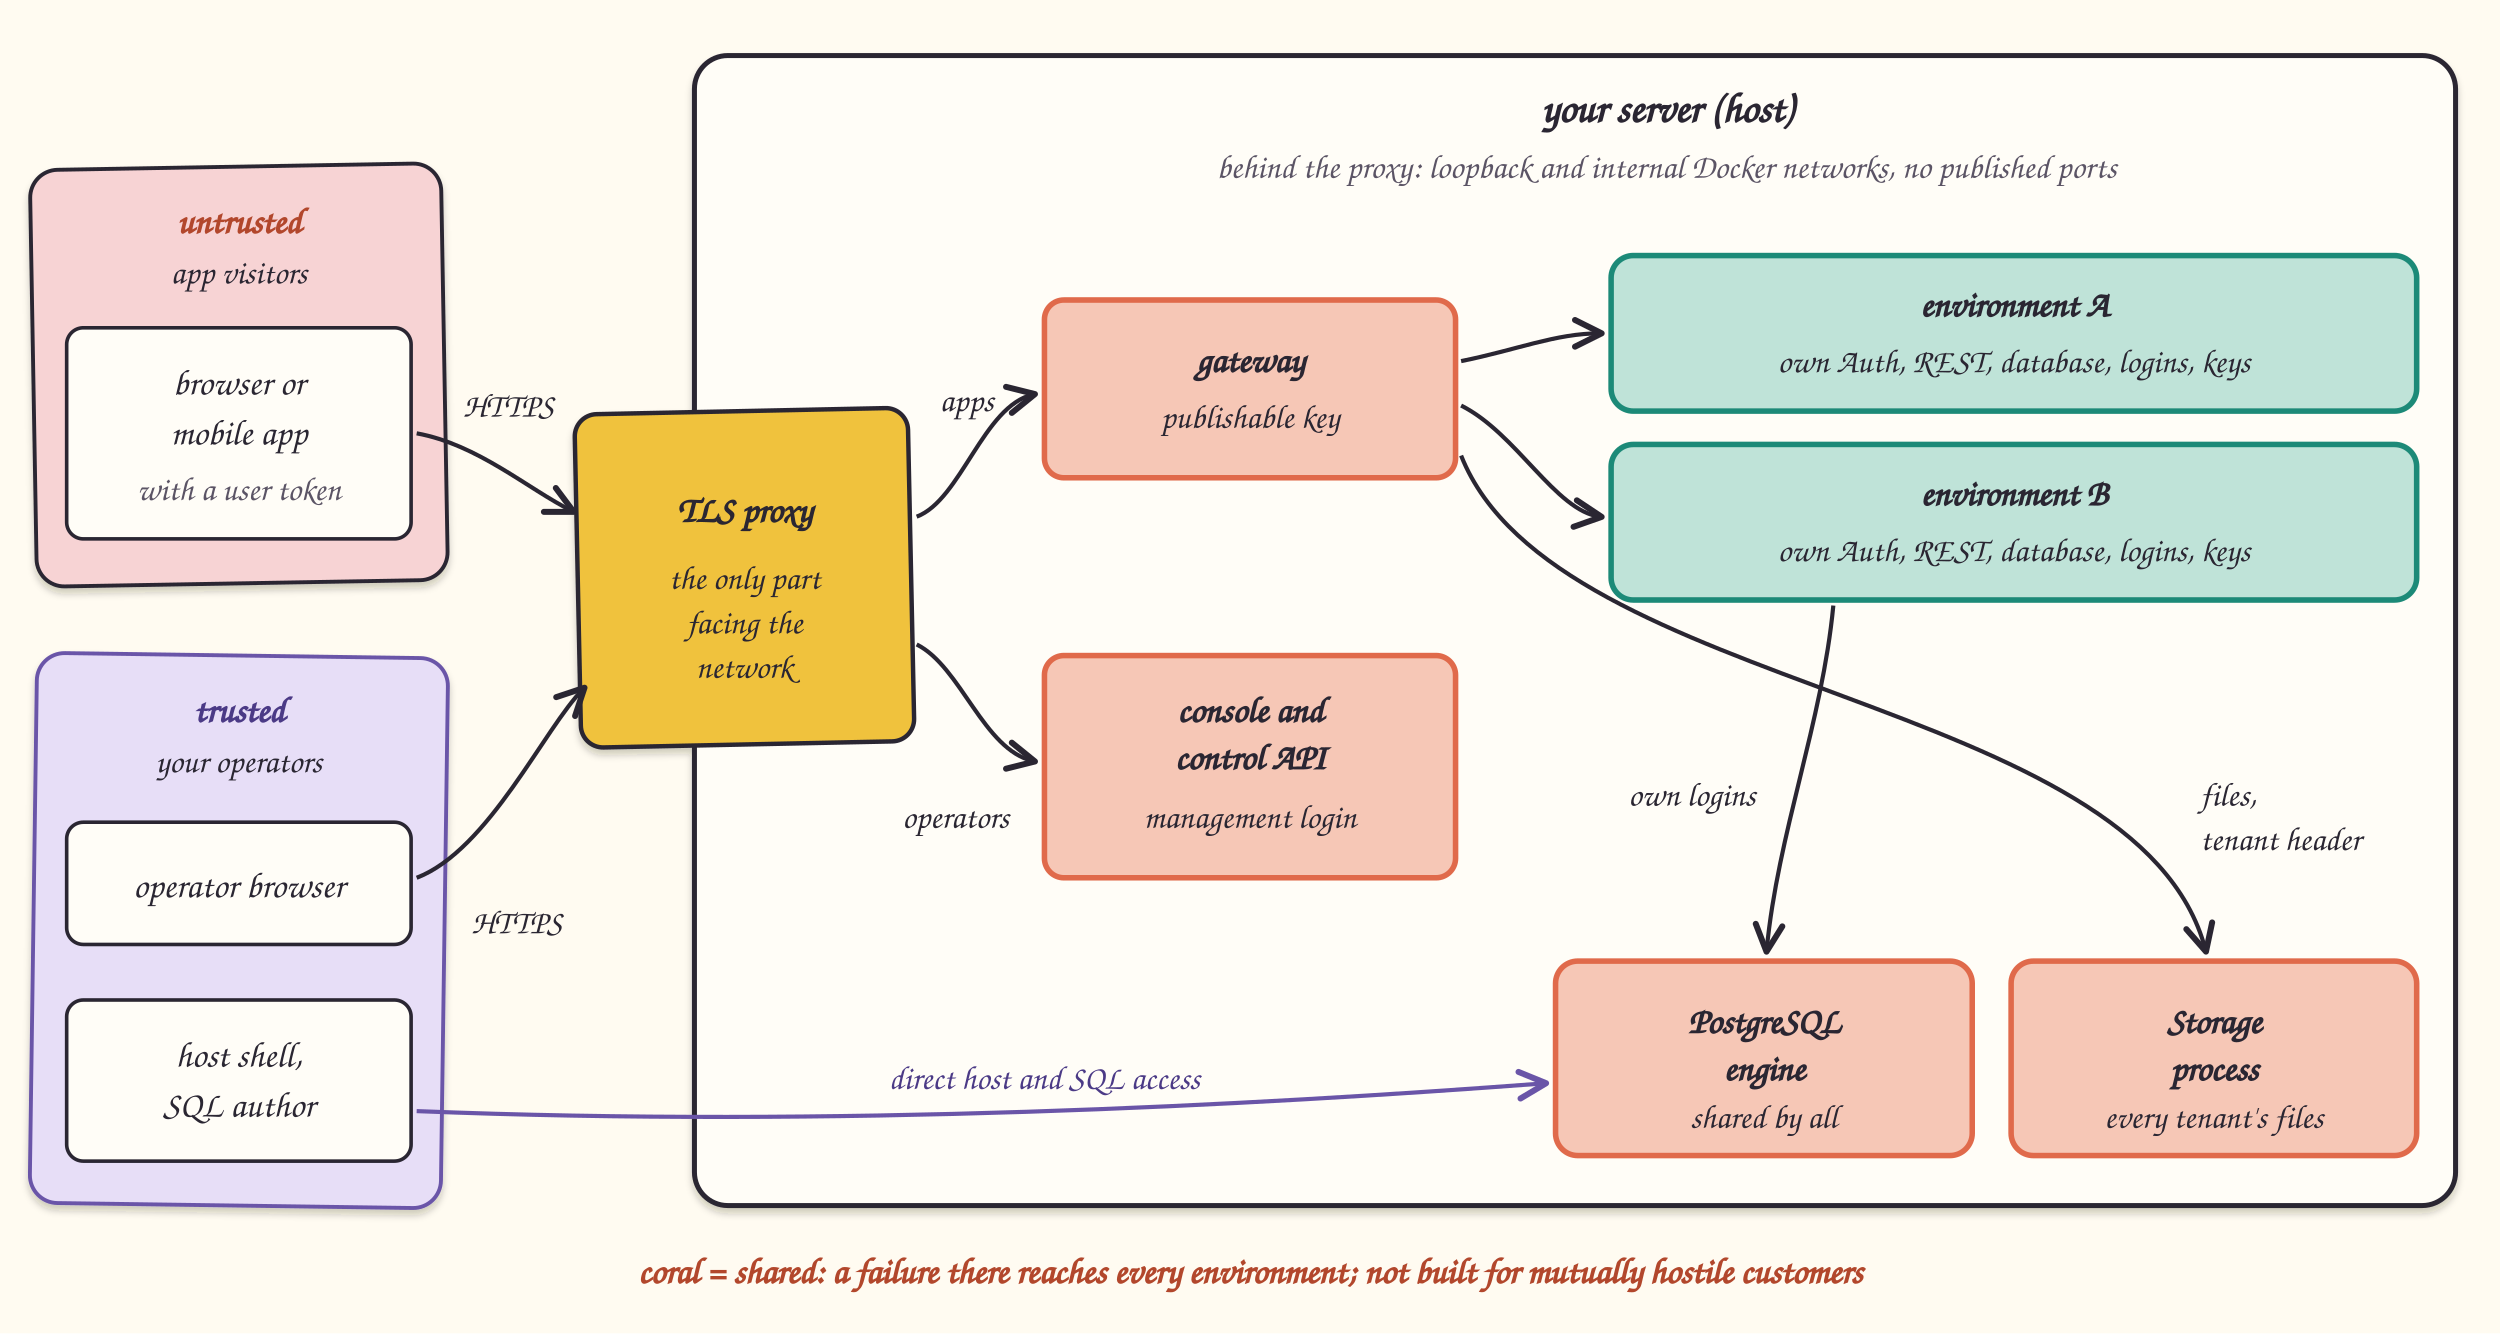
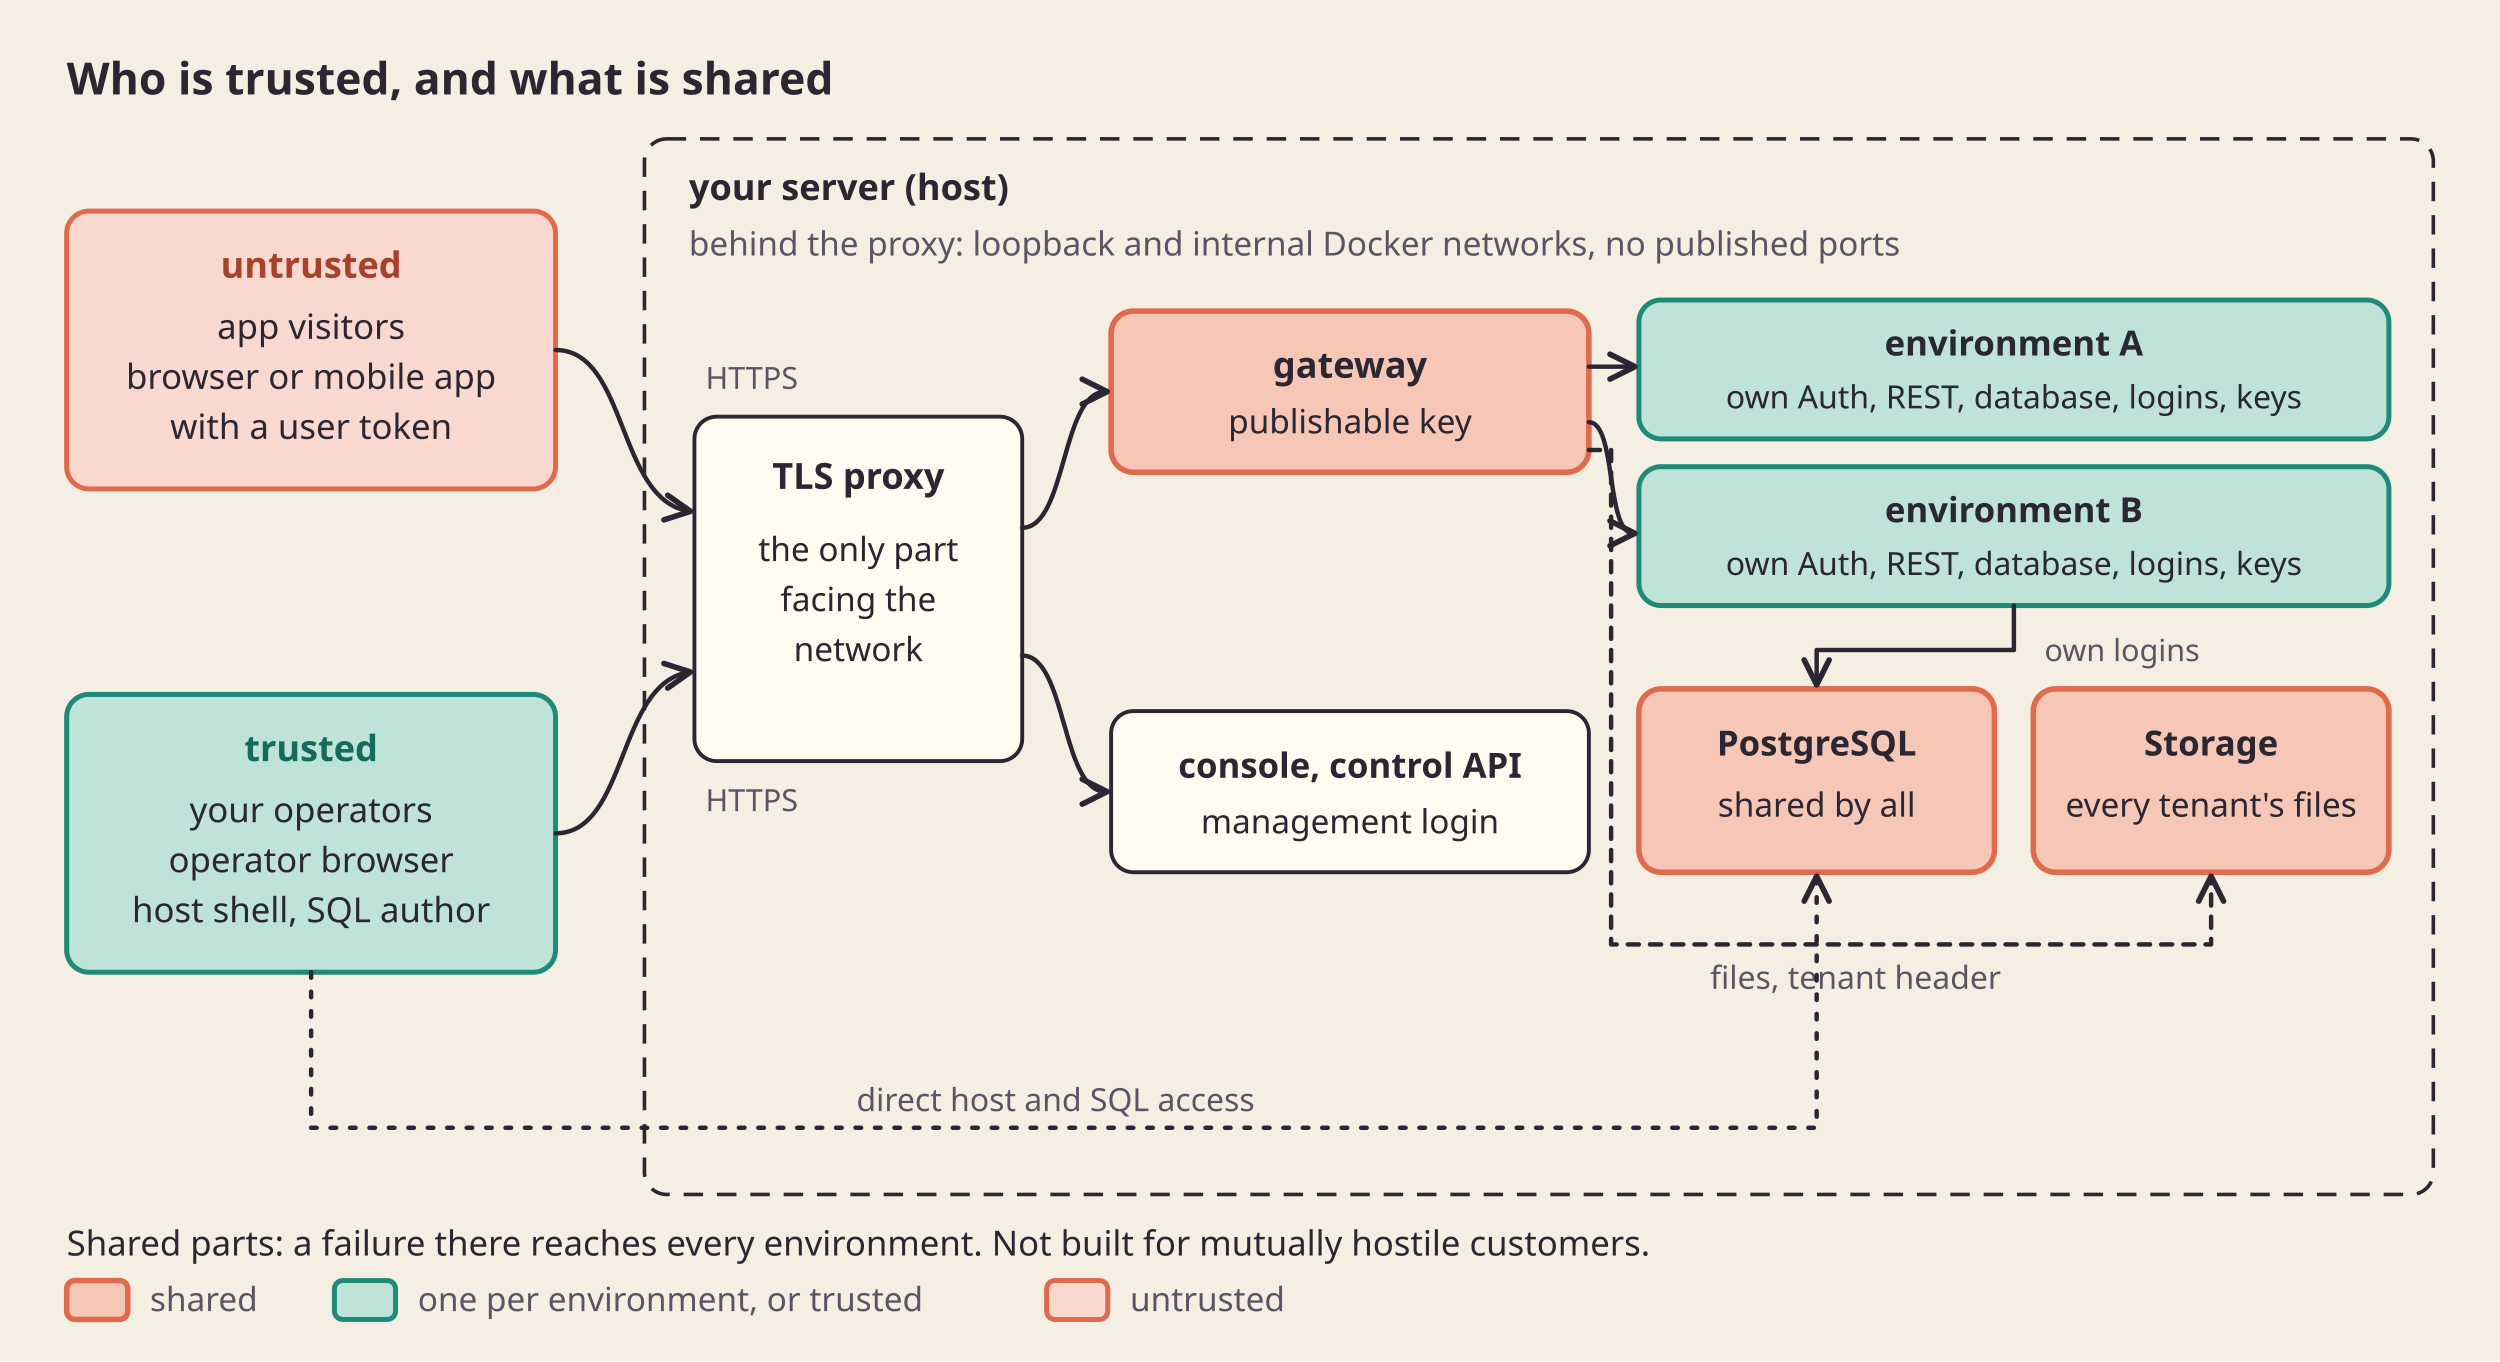
- <svg xmlns="http://www.w3.org/2000/svg" viewBox="0 0 900 480" width="900" height="480" role="img" aria-labelledby="tb-title tb-desc">
+ <svg xmlns="http://www.w3.org/2000/svg" viewBox="0 0 900 490" width="900" height="490" role="img" aria-labelledby="trustbe-t trustbe-d" xml:lang="en">
  <defs>
-     <filter id="tb-wob" x="-4%" y="-4%" width="108%" height="108%" color-interpolation-filters="sRGB">
-       <feTurbulence type="fractalNoise" baseFrequency="0.035" numOctaves="2" seed="9" result="noise" />
-       <feDisplacementMap in="SourceGraphic" in2="noise" scale="3.2" xChannelSelector="R" yChannelSelector="G" result="wobbled" />
-       <feDropShadow in="wobbled" dx="0" dy="2" stdDeviation="1.3" flood-color="#2B1E10" flood-opacity="0.22" />
-     </filter>
-     <marker id="tb-ah" viewBox="0 0 10 10" refX="8.5" refY="5" markerWidth="8" markerHeight="8" orient="auto-start-reverse">
+     <marker id="trustbe-i" viewBox="0 0 10 10" refX="8.5" refY="5" markerWidth="7" markerHeight="7" orient="auto-start-reverse">
      <path d="M1 1 L9 5 L1 9" fill="none" stroke="#2A2632" stroke-width="1.8" stroke-linecap="round" stroke-linejoin="round" />
    </marker>
-     <marker id="tb-ahl" viewBox="0 0 10 10" refX="8.5" refY="5" markerWidth="8" markerHeight="8" orient="auto-start-reverse">
-       <path d="M1 1 L9 5 L1 9" fill="none" stroke="#6A55A8" stroke-width="1.8" stroke-linecap="round" stroke-linejoin="round" />
+     <marker id="trustbe-c" viewBox="0 0 10 10" refX="8.5" refY="5" markerWidth="7" markerHeight="7" orient="auto-start-reverse">
+       <path d="M1 1 L9 5 L1 9" fill="none" stroke="#E06A4B" stroke-width="1.8" stroke-linecap="round" stroke-linejoin="round" />
    </marker>
  </defs>
-   <rect x="0" y="0" width="900" height="480" fill="#FFFBF1" />
-   <g font-family="'Marker Felt','Comic Neue','Segoe Print','Patrick Hand',cursive,sans-serif" font-size="13" fill="#2A2632" text-anchor="middle">
-     <g filter="url(#tb-wob)">
-       <rect x="250" y="20" width="634" height="414" rx="12" fill="#FFFDF7" stroke="#2A2632" stroke-width="1.8" />
-       <rect x="12" y="60" width="148" height="150" rx="10" fill="#F7D3D4" stroke="#2A2632" stroke-width="1.4" transform="rotate(-1 86 135)" />
-       <rect x="24" y="118" width="124" height="76" rx="6" fill="#FFFDF7" stroke="#2A2632" stroke-width="1.3" />
-       <rect x="12" y="236" width="148" height="198" rx="10" fill="#E7DEF7" stroke="#6A55A8" stroke-width="1.4" transform="rotate(0.8 86 335)" />
-       <rect x="24" y="296" width="124" height="44" rx="6" fill="#FFFDF7" stroke="#2A2632" stroke-width="1.3" />
-       <rect x="24" y="360" width="124" height="58" rx="6" fill="#FFFDF7" stroke="#2A2632" stroke-width="1.3" />
-       <rect x="208" y="148" width="120" height="120" rx="8" fill="#F0C23E" stroke="#2A2632" stroke-width="1.6" transform="rotate(-1.2 268 208)" />
-       <rect x="376" y="108" width="148" height="64" rx="7" fill="#F6C7B6" stroke="#E06A4B" stroke-width="2" />
-       <rect x="376" y="236" width="148" height="80" rx="7" fill="#F6C7B6" stroke="#E06A4B" stroke-width="2" />
-       <rect x="580" y="92" width="290" height="56" rx="8" fill="#BFE3D8" stroke="#1F8A78" stroke-width="2" />
-       <rect x="580" y="160" width="290" height="56" rx="8" fill="#BFE3D8" stroke="#1F8A78" stroke-width="2" />
-       <rect x="560" y="346" width="150" height="70" rx="8" fill="#F6C7B6" stroke="#E06A4B" stroke-width="2" />
-       <rect x="724" y="346" width="146" height="70" rx="8" fill="#F6C7B6" stroke="#E06A4B" stroke-width="2" />
-     </g>
-     <text x="600" y="44" font-size="15" font-weight="700">your server (host)</text>
-     <text x="600" y="64" font-size="12" fill="#5B5465">behind the proxy: loopback and internal Docker networks, no published ports</text>
-     <text x="86" y="84" font-weight="700" fill="#B2472C">untrusted</text>
-     <text x="86" y="102" font-size="12">app visitors</text>
-     <text x="86" y="142">browser or</text>
-     <text x="86" y="160">mobile app</text>
-     <text x="86" y="180" font-size="12" fill="#5B5465">with a user token</text>
-     <text x="86" y="260" font-weight="700" fill="#4B3A86">trusted</text>
-     <text x="86" y="278" font-size="12">your operators</text>
-     <text x="86" y="323">operator browser</text>
-     <text x="86" y="384">host shell,</text>
-     <text x="86" y="402">SQL author</text>
-     <text x="268" y="188" font-weight="700">TLS proxy</text>
-     <text x="268" y="212" font-size="12">the only part</text>
-     <text x="268" y="228" font-size="12">facing the</text>
-     <text x="268" y="244" font-size="12">network</text>
-     <text x="450" y="134" font-weight="700">gateway</text>
-     <text x="450" y="154" font-size="12">publishable key</text>
-     <text x="450" y="260" font-weight="700">console and</text>
-     <text x="450" y="277" font-weight="700">control API</text>
-     <text x="450" y="298" font-size="12">management login</text>
-     <text x="725" y="114" font-weight="700">environment A</text>
-     <text x="725" y="134" font-size="12">own Auth, REST, database, logins, keys</text>
-     <text x="725" y="182" font-weight="700">environment B</text>
-     <text x="725" y="202" font-size="12">own Auth, REST, database, logins, keys</text>
-     <text x="635" y="372" font-weight="700">PostgreSQL</text>
-     <text x="635" y="389" font-weight="700">engine</text>
-     <text x="635" y="406" font-size="12">shared by all</text>
-     <text x="797" y="372" font-weight="700">Storage</text>
-     <text x="797" y="389" font-weight="700">process</text>
-     <text x="797" y="406" font-size="12">every tenant's files</text>
-     <g stroke="#2A2632" stroke-width="1.5" fill="none" marker-end="url(#tb-ah)">
-       <path d="M150 156 C172 160 190 176 206 184" />
-       <path d="M150 316 C176 306 196 262 210 248" />
-       <path d="M330 186 C346 180 354 146 372 142" />
-       <path d="M330 232 C346 240 354 270 372 274" />
-       <path d="M526 130 C546 126 560 120 576 120" />
-       <path d="M526 146 C546 156 560 184 576 186" />
-       <path d="M526 164 C560 250 770 250 794 342" />
-       <path d="M660 218 C656 260 640 300 636 342" />
-     </g>
-     <path d="M150 400 C300 406 450 398 556 390" stroke="#6A55A8" stroke-width="1.5" fill="none" marker-end="url(#tb-ahl)" />
-     <text x="183" y="150" font-size="12">HTTPS</text>
-     <text x="186" y="336" font-size="12">HTTPS</text>
-     <text x="348" y="148" font-size="12">apps</text>
-     <text x="344" y="298" font-size="12">operators</text>
-     <text x="792" y="290" font-size="12" text-anchor="start">files,</text>
-     <text x="792" y="306" font-size="12" text-anchor="start">tenant header</text>
-     <text x="632" y="290" font-size="12" text-anchor="end">own logins</text>
-     <text x="376" y="392" font-size="12" fill="#4B3A86">direct host and SQL access</text>
-     <text x="450" y="462" font-size="13" font-weight="700" fill="#B2472C">coral = shared: a failure there reaches every environment; not built for mutually hostile customers</text>
+   <rect x="0" y="0" width="900" height="490" fill="#F5EFE3" />
+   <g font-family="system-ui, sans-serif" fill="#2A2632" text-anchor="middle">
+     <text x="24" y="34" font-size="16" font-weight="700" text-anchor="start">Who is trusted, and what is shared</text>
+     <rect x="24" y="76" width="176" height="100" rx="8" fill="#F9D9CF" stroke="#E06A4B" stroke-width="1.8" />
+     <text x="112" y="100" font-size="13" font-weight="700" fill="#A8412A">untrusted</text>
+     <text x="112" y="122" font-size="12.5">app visitors</text>
+     <text x="112" y="140" font-size="12.5">browser or mobile app</text>
+     <text x="112" y="158" font-size="12.5">with a user token</text>
+     <rect x="24" y="250" width="176" height="100" rx="8" fill="#BFE3D8" stroke="#1F8A78" stroke-width="1.8" />
+     <text x="112" y="274" font-size="13" font-weight="700" fill="#146B5C">trusted</text>
+     <text x="112" y="296" font-size="12.5">your operators</text>
+     <text x="112" y="314" font-size="12.5">operator browser</text>
+     <text x="112" y="332" font-size="12.5">host shell, SQL author</text>
+     <rect x="232" y="50" width="644" height="380" rx="8" fill="none" stroke="#2A2632" stroke-width="1.3" stroke-dasharray="7 5" />
+     <text x="248" y="72" font-size="13" font-weight="700" text-anchor="start">your server (host)</text>
+     <text x="248" y="92" font-size="12" fill="#5B5465" text-anchor="start">behind the proxy: loopback and internal Docker networks, no published ports</text>
+     <rect x="250" y="150" width="118" height="124" rx="8" fill="#FFFBF1" stroke="#2A2632" stroke-width="1.4" />
+     <text x="309" y="176" font-size="13" font-weight="700">TLS proxy</text>
+     <text x="309" y="202" font-size="12">the only part</text>
+     <text x="309" y="220" font-size="12">facing the</text>
+     <text x="309" y="238" font-size="12">network</text>
+     <rect x="400" y="112" width="172" height="58" rx="8" fill="#F6C7B6" stroke="#E06A4B" stroke-width="2" />
+     <text x="486" y="136" font-size="13" font-weight="700">gateway</text>
+     <text x="486" y="156" font-size="12">publishable key</text>
+     <rect x="400" y="256" width="172" height="58" rx="8" fill="#FFFBF1" stroke="#2A2632" stroke-width="1.4" />
+     <text x="486" y="280" font-size="12.5" font-weight="700">console, control API</text>
+     <text x="486" y="300" font-size="12">management login</text>
+     <rect x="590" y="108" width="270" height="50" rx="8" fill="#BFE3D8" stroke="#1F8A78" stroke-width="1.8" />
+     <text x="725" y="128" font-size="12.5" font-weight="700">environment A</text>
+     <text x="725" y="147" font-size="11.5">own Auth, REST, database, logins, keys</text>
+     <rect x="590" y="168" width="270" height="50" rx="8" fill="#BFE3D8" stroke="#1F8A78" stroke-width="1.8" />
+     <text x="725" y="188" font-size="12.5" font-weight="700">environment B</text>
+     <text x="725" y="207" font-size="11.5">own Auth, REST, database, logins, keys</text>
+     <rect x="590" y="248" width="128" height="66" rx="8" fill="#F6C7B6" stroke="#E06A4B" stroke-width="2" />
+     <text x="654" y="272" font-size="12.5" font-weight="700">PostgreSQL</text>
+     <text x="654" y="294" font-size="12">shared by all</text>
+     <rect x="732" y="248" width="128" height="66" rx="8" fill="#F6C7B6" stroke="#E06A4B" stroke-width="2" />
+     <text x="796" y="272" font-size="12.5" font-weight="700">Storage</text>
+     <text x="796" y="294" font-size="12">every tenant's files</text>
+     <path d="M200 126 C226 126 222 180 248 184" fill="none" stroke="#2A2632" stroke-width="1.6" stroke-linecap="round" stroke-linejoin="round" marker-end="url(#trustbe-i)" />
+     <path d="M200 300 C226 300 222 246 248 242" fill="none" stroke="#2A2632" stroke-width="1.6" stroke-linecap="round" stroke-linejoin="round" marker-end="url(#trustbe-i)" />
+     <text x="254" y="140" font-size="11" fill="#5B5465" text-anchor="start">HTTPS</text>
+     <text x="254" y="292" font-size="11" fill="#5B5465" text-anchor="start">HTTPS</text>
+     <path d="M368 190 C384 190 382 141 398 141" fill="none" stroke="#2A2632" stroke-width="1.6" stroke-linecap="round" stroke-linejoin="round" marker-end="url(#trustbe-i)" />
+     <path d="M368 236 C384 236 382 285 398 285" fill="none" stroke="#2A2632" stroke-width="1.6" stroke-linecap="round" stroke-linejoin="round" marker-end="url(#trustbe-i)" />
+     <path d="M572 132 L588 132" fill="none" stroke="#2A2632" stroke-width="1.6" stroke-linecap="round" stroke-linejoin="round" marker-end="url(#trustbe-i)" />
+     <path d="M572 152 C582 152 578 192 588 192" fill="none" stroke="#2A2632" stroke-width="1.6" stroke-linecap="round" stroke-linejoin="round" marker-end="url(#trustbe-i)" />
+     <path d="M725 218 L725 234 L654 234 L654 246" fill="none" stroke="#2A2632" stroke-width="1.6" stroke-linecap="round" stroke-linejoin="round" marker-end="url(#trustbe-i)" />
+     <text x="736" y="238" font-size="11" fill="#5B5465" text-anchor="start">own logins</text>
+     <path d="M572 162 L580 162 L580 340 L796 340 L796 316" fill="none" stroke="#2A2632" stroke-width="1.6" stroke-linecap="round" stroke-linejoin="round" stroke-dasharray="4 4" marker-end="url(#trustbe-i)" />
+     <text x="668" y="356" font-size="11.5" fill="#5B5465">files, tenant header</text>
+     <path d="M112 350 L112 406 L654 406 L654 316" fill="none" stroke="#2A2632" stroke-width="1.6" stroke-linecap="round" stroke-linejoin="round" stroke-dasharray="2 5" marker-end="url(#trustbe-i)" />
+     <text x="380" y="400" font-size="11.5" fill="#5B5465">direct host and SQL access</text>
+     <text x="24" y="452" font-size="12.5" text-anchor="start">Shared parts: a failure there reaches every environment. Not built for mutually hostile customers.</text>
+     <rect x="24" y="461" width="22" height="14" rx="3" fill="#F6C7B6" stroke="#E06A4B" stroke-width="2" />
+     <text x="54" y="472" font-size="12" fill="#5B5465" text-anchor="start">shared</text>
+     <rect x="120.4" y="461" width="22" height="14" rx="3" fill="#BFE3D8" stroke="#1F8A78" stroke-width="1.8" />
+     <text x="150.4" y="472" font-size="12" fill="#5B5465" text-anchor="start">one per environment, or trusted</text>
+     <rect x="376.8" y="461" width="22" height="14" rx="3" fill="#F9D9CF" stroke="#E06A4B" stroke-width="1.8" />
+     <text x="406.8" y="472" font-size="12" fill="#5B5465" text-anchor="start">untrusted</text>
  </g>
</svg>
